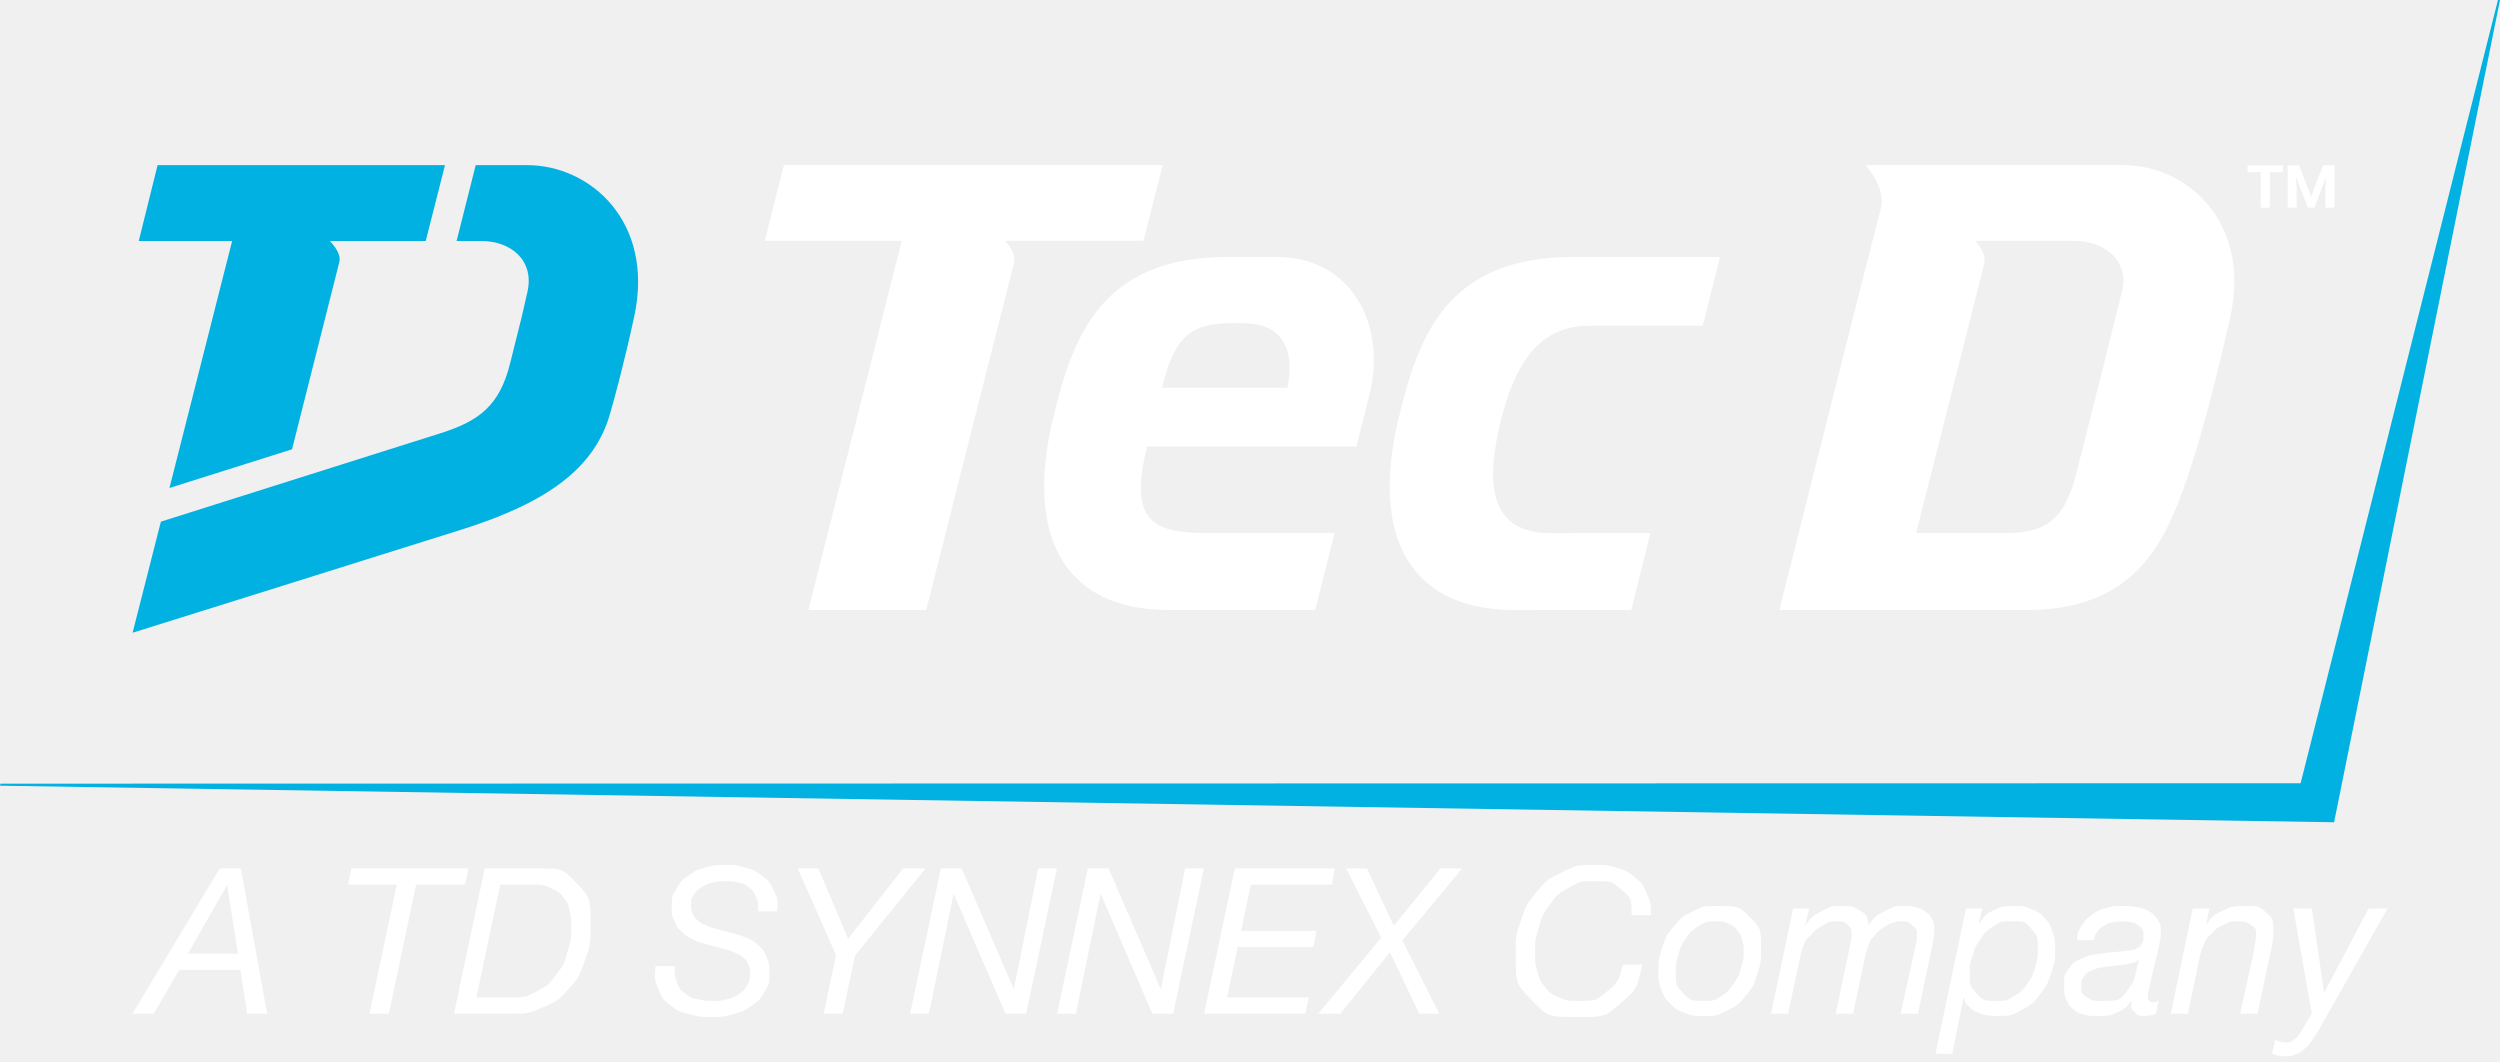
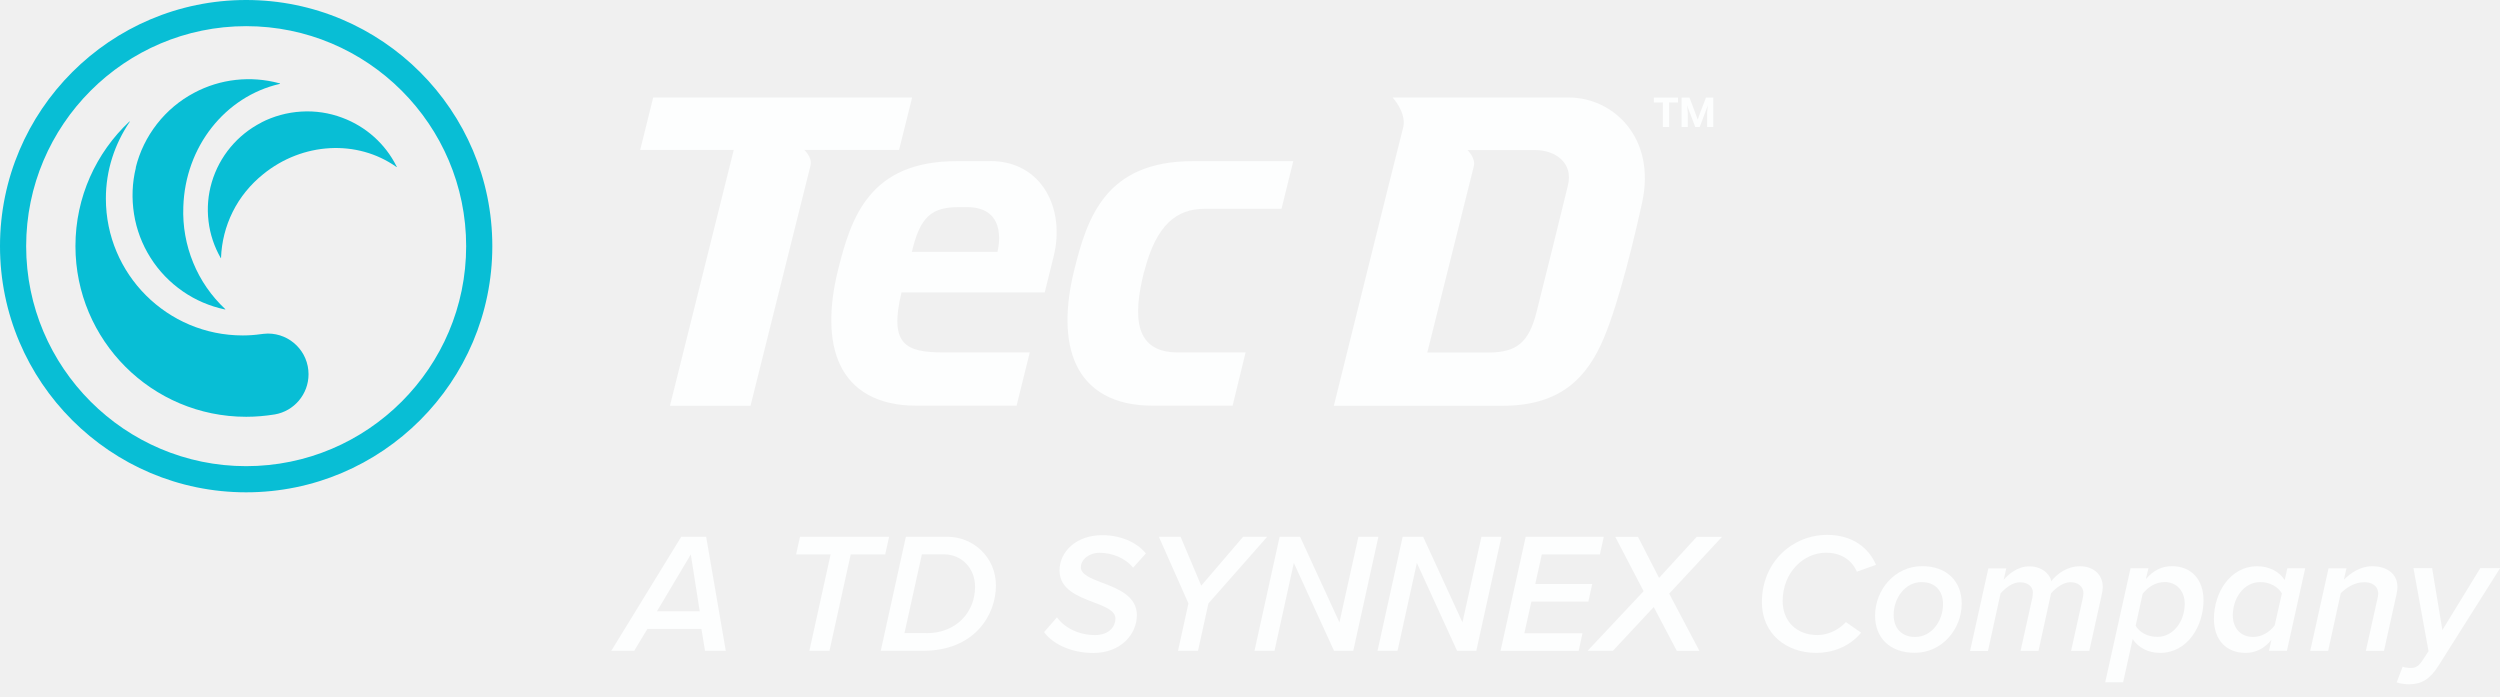
- <svg xmlns="http://www.w3.org/2000/svg" width="106" height="45" viewBox="0 0 106 45" fill="none">
-   <path d="M98.022 38.519L98.539 42.066H98.557L100.43 38.519H101.232L98.281 43.732C98.142 43.948 98.142 43.948 98.004 44.142C97.866 44.336 97.866 44.336 97.702 44.478C97.538 44.621 97.538 44.621 97.331 44.703C97.124 44.785 97.124 44.785 96.848 44.785C96.718 44.785 96.718 44.785 96.58 44.755C96.442 44.724 96.442 44.724 96.339 44.673L96.468 44.077C96.554 44.129 96.554 44.129 96.675 44.163C96.796 44.198 96.796 44.198 96.882 44.198C97.133 44.198 97.133 44.198 97.288 44.064C97.443 43.931 97.443 43.931 97.573 43.715L98.022 42.981L97.236 38.519H98.022ZM85.386 38.415C85.818 38.415 85.818 38.416 86.141 38.549C86.465 38.683 86.465 38.683 86.689 38.925C86.914 39.166 86.914 39.166 87.026 39.503C87.138 39.84 87.138 39.84 87.138 40.245C87.138 40.754 87.138 40.754 86.97 41.259C86.802 41.764 86.802 41.764 86.487 42.17C86.172 42.575 86.172 42.575 85.71 42.826C85.248 43.076 85.248 43.076 84.661 43.076C84.463 43.076 84.463 43.076 84.243 43.041C84.023 43.007 84.023 43.007 83.828 42.916C83.634 42.826 83.634 42.826 83.483 42.675C83.332 42.524 83.332 42.524 83.272 42.299H83.254L82.78 44.681H82.063L83.358 38.519H84.049L83.893 39.158H83.91C84.238 38.726 84.238 38.726 84.588 38.571C84.937 38.415 84.937 38.415 85.386 38.415ZM30.728 36.672C31.185 36.672 31.185 36.672 31.595 36.789C32.005 36.905 32.005 36.905 32.316 37.142C32.627 37.38 32.627 37.38 32.804 37.751C32.98 38.122 32.98 38.122 32.963 38.64H32.143C32.152 38.277 32.152 38.277 32.053 38.031C31.953 37.785 31.953 37.785 31.768 37.634C31.582 37.483 31.582 37.483 31.315 37.423C31.047 37.362 31.047 37.362 30.728 37.362C30.503 37.362 30.503 37.362 30.253 37.419C30.003 37.475 30.003 37.475 29.791 37.596C29.58 37.716 29.58 37.716 29.442 37.906C29.304 38.096 29.304 38.096 29.304 38.372C29.304 38.597 29.304 38.597 29.381 38.756C29.459 38.916 29.459 38.916 29.593 39.032C29.727 39.149 29.727 39.149 29.912 39.227C30.098 39.304 30.098 39.304 30.305 39.365L31.134 39.589C31.418 39.667 31.418 39.667 31.686 39.783C31.953 39.9 31.953 39.9 32.161 40.086C32.368 40.271 32.368 40.271 32.493 40.556C32.618 40.841 32.618 40.841 32.618 41.255C32.618 41.738 32.618 41.738 32.398 42.088C32.178 42.437 32.178 42.437 31.833 42.666C31.487 42.895 31.487 42.895 31.06 43.007C30.633 43.119 30.633 43.119 30.219 43.119C29.666 43.119 29.666 43.119 29.2 42.994C28.734 42.869 28.734 42.869 28.411 42.61C28.087 42.351 28.087 42.351 27.919 41.941C27.75 41.531 27.75 41.531 27.794 40.962H28.613C28.596 41.376 28.596 41.376 28.708 41.661C28.82 41.945 28.82 41.945 29.041 42.118C29.261 42.291 29.261 42.291 29.571 42.364C29.882 42.437 29.882 42.437 30.253 42.437C30.538 42.437 30.538 42.437 30.819 42.368C31.099 42.299 31.099 42.299 31.315 42.157C31.531 42.014 31.531 42.014 31.664 41.79C31.798 41.566 31.798 41.566 31.798 41.255C31.798 41.022 31.798 41.022 31.712 40.854C31.625 40.685 31.625 40.685 31.474 40.569C31.323 40.452 31.323 40.452 31.125 40.375C30.926 40.297 30.926 40.297 30.702 40.236L29.865 40.012C29.589 39.934 29.589 39.934 29.338 39.809C29.088 39.684 29.088 39.684 28.898 39.499C28.708 39.313 28.708 39.313 28.596 39.058C28.484 38.804 28.484 38.804 28.484 38.459C28.484 38.01 28.484 38.01 28.682 37.678C28.881 37.345 28.881 37.345 29.196 37.121C29.511 36.896 29.511 36.896 29.912 36.784C30.314 36.672 30.314 36.672 30.728 36.672ZM67.65 36.672C68.151 36.672 68.151 36.672 68.578 36.806C69.005 36.94 69.005 36.94 69.32 37.203C69.635 37.466 69.635 37.466 69.816 37.867C69.998 38.269 69.998 38.269 69.998 38.804H69.178C69.178 38.079 69.178 38.079 68.751 37.721C68.323 37.362 68.323 37.362 67.65 37.362C67.003 37.362 67.003 37.362 66.524 37.634C66.045 37.906 66.045 37.906 65.725 38.338C65.406 38.769 65.406 38.769 65.246 39.317C65.087 39.865 65.087 39.865 65.087 40.426C65.087 40.875 65.087 40.875 65.199 41.246C65.311 41.617 65.311 41.617 65.536 41.881C65.76 42.144 65.76 42.144 66.101 42.291C66.442 42.437 66.442 42.437 66.908 42.437C67.667 42.437 67.667 42.437 68.142 42.036C68.617 41.635 68.617 41.635 68.815 40.901H69.635C69.402 41.937 69.402 41.937 68.725 42.528C68.047 43.119 68.047 43.119 66.908 43.119C65.639 43.119 65.639 43.119 64.953 42.416C64.267 41.712 64.267 41.712 64.267 40.426C64.267 39.675 64.267 39.675 64.5 38.998C64.733 38.321 64.733 38.321 65.169 37.803C65.605 37.285 65.605 37.285 66.235 36.978C66.865 36.672 66.865 36.672 67.65 36.672ZM72.811 38.415C73.718 38.415 73.718 38.416 74.192 38.886C74.667 39.356 74.667 39.356 74.667 40.262C74.667 40.806 74.667 40.806 74.503 41.315C74.339 41.825 74.339 41.825 74.02 42.217C73.7 42.61 73.7 42.61 73.243 42.843C72.785 43.076 72.785 43.076 72.198 43.076C71.758 43.076 71.758 43.076 71.409 42.938C71.059 42.8 71.059 42.8 70.818 42.554C70.576 42.308 70.576 42.308 70.447 41.967C70.317 41.626 70.317 41.626 70.317 41.22C70.317 40.677 70.317 40.677 70.485 40.167C70.654 39.658 70.654 39.658 70.977 39.27C71.301 38.882 71.301 38.882 71.763 38.648C72.224 38.415 72.224 38.415 72.811 38.415ZM89.986 38.415C90.314 38.415 90.314 38.415 90.608 38.467C90.901 38.519 90.901 38.519 91.126 38.648C91.35 38.778 91.35 38.778 91.484 38.998C91.618 39.218 91.618 39.218 91.618 39.555C91.618 39.745 91.618 39.745 91.57 39.965C91.523 40.185 91.523 40.185 91.48 40.366L91.195 41.583C91.169 41.721 91.169 41.721 91.121 41.894C91.074 42.066 91.074 42.066 91.074 42.222C91.074 42.377 91.074 42.377 91.134 42.437C91.195 42.498 91.195 42.498 91.29 42.498C91.341 42.498 91.341 42.498 91.406 42.476C91.471 42.455 91.471 42.455 91.523 42.437L91.41 42.981C91.324 43.016 91.324 43.016 91.19 43.046C91.057 43.076 91.057 43.076 90.962 43.076C90.66 43.076 90.66 43.076 90.504 42.912C90.349 42.748 90.349 42.748 90.383 42.455L90.366 42.437C90.133 42.748 90.133 42.748 89.788 42.912C89.443 43.076 89.443 43.076 88.873 43.076C88.588 43.076 88.588 43.076 88.342 43.011C88.096 42.947 88.096 42.947 87.915 42.795C87.734 42.645 87.734 42.645 87.626 42.407C87.518 42.17 87.518 42.17 87.518 41.825C87.518 41.333 87.518 41.333 87.73 41.056C87.941 40.78 87.941 40.78 88.269 40.638C88.597 40.495 88.597 40.495 88.994 40.444C89.391 40.392 89.391 40.392 89.762 40.357C90.055 40.331 90.055 40.331 90.267 40.301C90.478 40.271 90.478 40.271 90.616 40.202C90.754 40.133 90.754 40.133 90.819 40.004C90.884 39.874 90.884 39.874 90.884 39.65C90.884 39.468 90.884 39.468 90.798 39.356C90.711 39.244 90.711 39.244 90.582 39.179C90.452 39.114 90.452 39.114 90.293 39.089C90.133 39.063 90.133 39.063 89.986 39.063C89.779 39.063 89.779 39.063 89.576 39.106C89.374 39.149 89.374 39.149 89.21 39.248C89.046 39.348 89.046 39.348 88.933 39.499C88.821 39.65 88.821 39.65 88.787 39.865H88.053C88.105 39.494 88.105 39.494 88.282 39.222C88.459 38.951 88.459 38.951 88.718 38.769C88.977 38.588 88.977 38.588 89.305 38.502C89.632 38.415 89.632 38.415 89.986 38.415ZM47.005 36.819L49.206 41.919H49.224L50.251 36.819H51.045L49.741 42.981H48.861L46.678 37.915H46.66L45.616 42.981H44.822L46.125 36.819H47.005ZM80.769 38.415C81.002 38.415 81.002 38.415 81.226 38.471C81.451 38.528 81.451 38.528 81.627 38.644C81.805 38.761 81.805 38.761 81.908 38.951C82.012 39.14 82.012 39.14 82.012 39.417C82.012 39.615 82.012 39.615 81.969 39.865C81.925 40.116 81.925 40.116 81.882 40.306L81.321 42.981H80.588L81.209 40.15C81.235 40.047 81.235 40.047 81.256 39.904C81.278 39.762 81.278 39.762 81.278 39.667C81.278 39.408 81.278 39.408 81.084 39.235C80.89 39.063 80.89 39.063 80.596 39.063C80.441 39.063 80.441 39.063 80.281 39.114C80.121 39.166 80.121 39.166 79.975 39.248C79.828 39.33 79.828 39.33 79.699 39.443C79.569 39.555 79.569 39.555 79.474 39.675C79.293 39.874 79.293 39.874 79.207 40.133C79.12 40.392 79.12 40.392 79.06 40.677L78.568 42.981H77.834L78.369 40.435C78.43 40.176 78.43 40.176 78.469 39.952C78.507 39.727 78.507 39.727 78.507 39.65C78.507 39.373 78.507 39.373 78.348 39.218C78.188 39.063 78.188 39.063 77.886 39.063C77.584 39.063 77.584 39.063 77.286 39.235C76.989 39.408 76.989 39.408 76.79 39.632C76.557 39.857 76.557 39.857 76.471 40.086C76.384 40.314 76.384 40.314 76.315 40.642L75.815 42.981H75.09L76.031 38.519H76.712L76.548 39.184L76.566 39.201C76.85 38.838 76.85 38.838 77.252 38.627C77.653 38.415 77.653 38.415 78.119 38.415C78.542 38.415 78.542 38.415 78.844 38.597C79.146 38.778 79.146 38.778 79.241 39.218C79.5 38.856 79.5 38.856 79.91 38.636C80.32 38.416 80.32 38.415 80.769 38.415ZM19.87 36.819L19.715 37.509H17.644L16.487 42.981H15.667L16.824 37.509H14.752L14.899 36.819H19.87ZM56.603 36.819L56.465 37.509H53.038L52.624 39.468H55.817L55.679 40.159H52.477L52.029 42.291H55.498L55.343 42.981H51.053L52.356 36.819H56.603ZM10.213 36.819L11.326 42.981H10.48L10.195 41.126H7.598L6.519 42.981H5.613L9.315 36.819H10.213ZM40.774 36.819L42.975 41.919H42.992L44.019 36.819H44.813L43.51 42.981H42.63L40.446 37.915H40.429L39.385 42.981H38.59L39.894 36.819H40.774ZM34.698 36.819L35.958 39.805L38.297 36.819H39.246L36.26 40.504L35.725 42.981H34.922L35.449 40.504L33.826 36.819H34.698ZM57.958 36.819L59.097 39.253L61.074 36.819H61.997L59.46 39.874L61.022 42.981H60.176L58.933 40.375L56.827 42.981H55.895L58.562 39.762L57.078 36.819H57.958ZM22.71 36.819C23.858 36.819 23.858 36.819 24.449 37.449C25.04 38.079 25.04 38.079 25.04 39.175C25.04 40.047 25.04 40.047 24.79 40.75C24.54 41.453 24.54 41.453 24.091 41.95C23.642 42.446 23.642 42.446 23.012 42.714C22.382 42.981 22.382 42.981 21.614 42.981H19.249L20.552 36.819H22.71ZM95.148 38.415C95.778 38.415 95.778 38.416 96.084 38.692C96.39 38.968 96.39 38.968 96.39 39.563C96.39 39.71 96.39 39.71 96.356 39.943C96.321 40.176 96.321 40.176 96.261 40.435L95.717 42.981H94.984L95.553 40.375C95.562 40.306 95.562 40.306 95.579 40.215C95.596 40.124 95.596 40.124 95.614 40.025C95.631 39.926 95.631 39.926 95.644 39.835C95.657 39.745 95.657 39.745 95.657 39.684C95.657 39.365 95.657 39.365 95.432 39.214C95.208 39.063 95.208 39.063 94.88 39.063C94.578 39.063 94.578 39.063 94.28 39.209C93.982 39.356 93.982 39.356 93.775 39.581C93.577 39.753 93.577 39.753 93.465 39.999C93.352 40.245 93.352 40.245 93.283 40.513L92.766 42.981H92.04L92.973 38.519H93.68L93.542 39.192H93.559C93.836 38.804 93.836 38.804 94.259 38.61C94.681 38.415 94.681 38.415 95.148 38.415ZM90.686 40.703H90.668C90.513 40.815 90.513 40.815 90.275 40.862C90.038 40.91 90.038 40.91 89.771 40.936C89.503 40.962 89.503 40.962 89.231 41C88.959 41.039 88.959 41.039 88.744 41.126C88.528 41.212 88.528 41.212 88.39 41.371C88.252 41.531 88.252 41.531 88.243 41.816C88.243 42.127 88.243 42.127 88.489 42.282C88.735 42.437 88.735 42.437 89.046 42.437C89.917 42.437 89.917 42.437 90.297 41.85C90.478 41.6 90.478 41.6 90.543 41.307C90.608 41.013 90.608 41.013 90.686 40.703ZM72.76 39.063C72.337 39.063 72.337 39.063 72.017 39.27C71.698 39.477 71.698 39.477 71.482 39.792C71.266 40.107 71.266 40.107 71.159 40.487C71.051 40.867 71.051 40.867 71.051 41.212C71.051 41.764 71.051 41.764 71.361 42.101C71.672 42.437 71.672 42.437 72.276 42.437C72.682 42.437 72.682 42.437 72.988 42.23C73.295 42.023 73.295 42.023 73.506 41.708C73.718 41.393 73.718 41.393 73.825 41.022C73.933 40.651 73.933 40.651 73.933 40.323C73.933 40.064 73.933 40.064 73.864 39.831C73.795 39.598 73.795 39.598 73.648 39.43C73.502 39.261 73.502 39.261 73.282 39.162C73.062 39.063 73.062 39.063 72.76 39.063ZM85.257 39.063C84.843 39.063 84.843 39.063 84.514 39.279C84.187 39.494 84.187 39.494 83.966 39.822C83.746 40.15 83.746 40.15 83.63 40.539C83.513 40.927 83.513 40.927 83.513 41.281C83.513 41.781 83.513 41.781 83.802 42.109C84.092 42.437 84.092 42.437 84.635 42.437C85.076 42.437 85.076 42.437 85.403 42.234C85.731 42.032 85.731 42.032 85.956 41.712C86.18 41.393 86.18 41.393 86.292 41.005C86.405 40.616 86.405 40.616 86.405 40.245C86.405 39.701 86.405 39.701 86.133 39.382C85.861 39.063 85.861 39.063 85.257 39.063ZM22.52 37.509H21.208L20.198 42.291H21.622C22.279 42.291 22.279 42.291 22.766 42.027C23.254 41.764 23.254 41.764 23.577 41.337C23.901 40.91 23.901 40.91 24.061 40.366C24.22 39.822 24.22 39.822 24.22 39.261C24.22 38.925 24.22 38.925 24.147 38.605C24.074 38.286 24.074 38.286 23.884 38.044C23.694 37.803 23.694 37.803 23.362 37.656C23.029 37.509 23.029 37.509 22.52 37.509ZM9.634 37.544H9.617L7.969 40.435H10.092L9.634 37.544ZM72.927 10.896L72.197 13.812L67.418 13.81C65.708 13.81 64.428 14.767 63.685 17.643C62.942 20.52 63.134 22.607 65.767 22.607L66.47 22.607C66.526 22.607 66.584 22.607 66.644 22.606L67.641 22.605C67.712 22.605 67.783 22.605 67.853 22.605L68.683 22.605C68.748 22.605 68.813 22.604 68.875 22.604L69.66 22.604C69.7 22.604 69.736 22.604 69.768 22.604L69.974 22.603L69.168 25.863L64.198 25.866C61.745 25.866 60.215 24.888 59.479 23.377C58.722 21.822 58.805 19.704 59.336 17.591C60.143 14.334 61.291 10.896 66.701 10.896H72.927ZM54.126 10.895C57.313 10.895 58.804 13.782 58.065 16.733C57.818 17.724 57.514 18.934 57.514 18.934H48.632C47.846 22.121 48.879 22.603 51.222 22.603H56.585L55.767 25.863L49.548 25.865C47.095 25.865 45.563 24.888 44.828 23.377C44.072 21.822 44.155 19.704 44.685 17.591C45.492 14.335 46.64 10.895 52.05 10.895H54.126ZM49.297 7.002L48.485 10.211H42.6C42.6 10.211 43.114 10.665 42.989 11.162C42.865 11.658 39.271 25.865 39.271 25.865H34.274L38.234 10.211H32.431L33.235 7.002H49.297ZM90.033 7.001C92.711 7.001 95.447 9.394 94.569 13.409C94.155 15.298 93.185 19.401 92.189 21.727C91.193 24.064 89.587 25.865 85.916 25.865H75.443C75.443 25.865 75.484 25.704 75.557 25.413L75.627 25.133C75.966 23.788 76.724 20.772 77.507 17.67L77.687 16.954C78.591 13.37 79.486 9.834 79.761 8.776C79.927 7.873 79.092 7.001 79.092 7.001H90.033ZM87.923 10.211H83.737C83.737 10.211 84.254 10.704 84.129 11.199C84.009 11.678 81.442 21.809 81.253 22.559L81.242 22.603L85.04 22.604C86.784 22.604 87.539 21.98 88.01 20.162C88.434 18.53 89.645 13.681 89.971 12.364C90.301 11.031 89.226 10.211 87.923 10.211ZM52.688 13.702H52.221C50.511 13.702 49.793 14.257 49.271 16.441H54.578C54.578 16.441 55.357 13.702 52.688 13.702ZM97.484 7.007L97.859 7.987L97.987 8.336H97.998L98.119 7.987L98.501 7.007H98.981V8.804H98.6V7.944L98.639 7.47H98.633L98.584 7.617L98.131 8.804H97.854L97.396 7.617L97.346 7.47H97.341L97.379 7.944V8.804H96.998V7.007H97.484ZM96.795 7.007V7.301H96.243V8.804H95.856V7.301H95.299V7.007H96.795Z" fill="white" />
-   <path d="M106 0L98.965 34.864L0 33.314L0.02 33.227L97.546 33.21L105.913 0H106ZM22.352 7.002C25.034 7.002 27.759 9.411 26.892 13.418C26.482 15.309 26.061 16.875 25.858 17.572C25.198 19.836 23.247 21.297 19.582 22.451C18.388 22.827 16.24 23.501 13.98 24.209L13.362 24.403L12.433 24.695C8.931 25.792 5.622 26.828 5.622 26.828L6.821 22.118L18.694 18.364C20.276 17.859 21.182 17.231 21.634 15.387C21.707 15.091 21.768 14.847 21.82 14.637L21.916 14.258C22.075 13.626 22.16 13.294 22.365 12.372C22.662 11.031 21.656 10.219 20.414 10.219H19.359L20.17 7.002H22.352ZM18.868 7.002L18.05 10.219H13.984L14.021 10.257C14.134 10.377 14.469 10.766 14.391 11.096L12.382 19.05L7.185 20.691L9.842 10.219H5.883L6.682 7.002H18.868Z" fill="#00B1E2" />
+ <svg xmlns="http://www.w3.org/2000/svg" width="140" height="39" viewBox="0 0 140 39" fill="none">
+   <g clip-path="url(#clip0_7266_620)">
+     <path d="M7.601 9.385C7.819 8.498 8.227 7.665 8.79 6.943C9.353 6.221 10.059 5.627 10.871 5.197C12.336 4.416 14.034 4.231 15.632 4.66L15.669 4.671C15.669 4.671 15.68 4.671 15.68 4.687C15.68 4.687 15.68 4.698 15.669 4.703H15.648C12.607 5.409 10.372 8.212 10.266 11.582C10.223 12.654 10.414 13.727 10.823 14.719C11.226 15.701 11.837 16.582 12.607 17.304L12.617 17.315C12.617 17.315 12.623 17.315 12.617 17.331C12.617 17.331 12.617 17.331 12.607 17.331H12.601C11.752 17.15 10.95 16.811 10.239 16.317C9.517 15.818 8.896 15.176 8.429 14.433C7.957 13.69 7.644 12.856 7.506 11.991C7.368 11.12 7.399 10.234 7.612 9.379" fill="#08BED5" />
+     <path d="M14.634 6.858C15.33 6.502 16.089 6.295 16.874 6.248C17.655 6.2 18.435 6.317 19.167 6.593C20.494 7.086 21.577 8.058 22.204 9.31L22.22 9.337C22.22 9.337 22.22 9.347 22.22 9.353C22.22 9.353 22.22 9.358 22.204 9.353L22.188 9.342C20.017 7.808 16.954 7.951 14.73 9.762C14.019 10.335 13.435 11.051 13.031 11.864C12.633 12.665 12.41 13.541 12.378 14.438V14.448C12.378 14.448 12.378 14.454 12.368 14.454C12.368 14.454 12.368 14.454 12.363 14.454C11.996 13.812 11.763 13.116 11.678 12.389C11.588 11.651 11.651 10.903 11.864 10.191C12.076 9.48 12.431 8.817 12.909 8.243C13.387 7.67 13.976 7.198 14.645 6.858" fill="#08BED5" />
+     <path d="M13.785 0C6.184 0 0 6.184 0 13.785C0 21.386 6.184 27.57 13.785 27.57C21.386 27.57 27.57 21.386 27.57 13.785C27.57 6.184 21.386 0 13.785 0ZM26.105 13.785C26.105 20.579 20.579 26.105 13.785 26.105C6.991 26.105 1.465 20.574 1.465 13.785C1.465 6.996 6.991 1.465 13.785 1.465C20.579 1.465 26.105 6.991 26.105 13.785Z" fill="#08BED5" />
+     <path d="M15.001 18.679C14.873 18.679 14.624 18.711 14.624 18.711C14.284 18.759 13.944 18.785 13.594 18.785C9.363 18.785 5.929 15.356 5.929 11.12C5.929 9.523 6.428 8.058 7.261 6.826C7.261 6.826 7.272 6.821 7.261 6.805C7.256 6.794 7.245 6.805 7.245 6.805C5.388 8.551 4.225 11.03 4.225 13.78C4.225 19.061 8.504 23.34 13.785 23.34C14.332 23.34 14.868 23.292 15.393 23.207C16.466 23.021 17.278 22.081 17.278 20.956C17.278 19.698 16.259 18.679 15.001 18.679Z" fill="#08BED5" />
+     <path d="M39.481 36.445L39.28 35.219H36.254L35.516 36.445H34.232L38.149 30.059H39.545L40.644 36.445H39.476H39.481ZM38.685 31.047L36.79 34.232H39.184L38.685 31.047Z" fill="#FDFEFE" />
+     <path d="M45.325 36.445L46.514 31.047H44.582L44.8 30.059H49.79L49.572 31.047H47.64L46.451 36.445H45.331H45.325Z" fill="#FDFEFE" />
+     <path d="M53.054 30.059C54.471 30.059 55.772 31.169 55.772 32.798C55.772 34.428 54.583 36.445 51.684 36.445H49.322L50.729 30.059H53.054ZM51.886 35.458C53.569 35.458 54.604 34.264 54.604 32.862C54.604 31.827 53.866 31.041 52.842 31.041H51.626L50.65 35.453H51.886V35.458Z" fill="#FDFEFE" />
+     <path d="M59.185 34.566C59.625 35.171 60.427 35.564 61.319 35.564C62.131 35.564 62.465 35.065 62.465 34.646C62.465 34.194 61.892 33.977 61.239 33.727C60.358 33.393 59.334 33 59.334 31.949C59.334 30.898 60.262 29.969 61.727 29.969C62.731 29.969 63.649 30.352 64.169 30.994L63.453 31.79C63.001 31.227 62.248 30.957 61.579 30.957C60.974 30.957 60.528 31.339 60.528 31.769C60.528 32.172 61.085 32.39 61.733 32.639C62.624 32.974 63.665 33.388 63.665 34.449C63.665 35.511 62.773 36.567 61.223 36.567C60.018 36.567 58.962 36.079 58.468 35.399L59.185 34.577V34.566Z" fill="#FDFEFE" />
+     <path d="M65.969 36.445L66.552 33.791L64.896 30.059H66.112L67.269 32.798L69.615 30.059H70.963L67.672 33.791L67.088 36.445H65.969Z" fill="#FDFEFE" />
+     <path d="M74.706 36.445L72.455 31.524L71.372 36.445H70.252L71.659 30.059H72.805L75.008 34.853L76.07 30.059H77.19L75.783 36.445H74.7H74.706Z" fill="#FDFEFE" />
+     <path d="M81.596 36.445L79.345 31.524L78.262 36.445H77.142L78.549 30.059H79.695L81.898 34.853L82.96 30.059H84.08L82.673 36.445H81.59H81.596Z" fill="#FDFEFE" />
+     <path d="M84.032 36.445L85.439 30.059H89.812L89.595 31.047H86.341L85.975 32.703H89.165L88.947 33.69H85.757L85.364 35.463H88.618L88.406 36.45H84.032V36.445Z" fill="#FDFEFE" />
+     <path d="M93.9 36.445L92.61 33.993L90.322 36.445H88.905L92.042 33.106L90.455 30.065H91.728L92.907 32.363L95.014 30.065H96.431L93.475 33.244L95.168 36.45H93.905L93.9 36.445Z" fill="#FDFEFE" />
+     <path d="M102.318 29.953C103.751 29.953 104.654 30.691 105.057 31.631L103.985 32.013C103.677 31.307 103.029 30.951 102.26 30.951C100.986 30.951 99.829 32.071 99.829 33.658C99.829 34.768 100.582 35.564 101.782 35.564C102.345 35.564 102.95 35.293 103.369 34.837L104.224 35.431C103.518 36.275 102.53 36.562 101.718 36.562C99.988 36.562 98.666 35.453 98.666 33.727C98.666 31.45 100.397 29.953 102.323 29.953H102.318Z" fill="#FDFEFE" />
+     <path d="M107.637 31.705C109.043 31.705 109.856 32.576 109.856 33.791C109.856 35.235 108.757 36.557 107.223 36.557C105.816 36.557 105.004 35.697 105.004 34.481C105.004 33.037 106.103 31.705 107.637 31.705ZM107.605 32.597C106.687 32.597 106.044 33.499 106.044 34.433C106.044 35.187 106.496 35.67 107.249 35.67C108.168 35.67 108.81 34.778 108.81 33.834C108.81 33.075 108.359 32.597 107.605 32.597Z" fill="#FDFEFE" />
+     <path d="M115.981 36.445L116.634 33.499C116.645 33.451 116.671 33.335 116.671 33.212C116.671 32.83 116.337 32.602 115.955 32.602C115.551 32.602 115.142 32.91 114.861 33.223L114.155 36.45H113.152L113.805 33.505C113.826 33.398 113.842 33.324 113.842 33.17C113.831 32.862 113.582 32.607 113.115 32.607C112.711 32.607 112.308 32.921 112.032 33.228L111.326 36.456H110.323L111.347 31.832H112.35L112.207 32.464C112.467 32.178 112.961 31.716 113.635 31.716C114.505 31.716 114.861 32.337 114.861 32.528V32.554C115.227 32.103 115.779 31.71 116.48 31.71C117.181 31.71 117.754 32.124 117.754 32.878C117.754 32.995 117.727 33.165 117.706 33.26L117 36.45H115.997L115.981 36.445Z" fill="#FDFEFE" />
+     <path d="M118.895 38.207H117.892L119.309 31.822H120.312L120.169 32.432C120.562 31.965 121.04 31.705 121.624 31.705C122.669 31.705 123.396 32.406 123.396 33.621C123.396 35.06 122.499 36.562 120.965 36.562C120.296 36.562 119.739 36.265 119.431 35.787L118.895 38.207ZM121.204 32.597C120.705 32.597 120.265 32.894 119.989 33.255L119.596 35.044C119.808 35.399 120.249 35.665 120.811 35.665C121.719 35.665 122.345 34.773 122.345 33.818C122.345 33.069 121.868 32.592 121.204 32.592V32.597Z" fill="#FDFEFE" />
+     <path d="M128.089 31.822H129.092L128.067 36.445H127.064L127.197 35.835C126.815 36.302 126.337 36.562 125.753 36.562C124.702 36.562 123.98 35.872 123.98 34.656C123.98 33.212 124.872 31.71 126.411 31.71C127.07 31.71 127.638 32.008 127.945 32.485L128.089 31.827V31.822ZM126.178 35.67C126.666 35.67 127.117 35.383 127.383 35.017L127.786 33.228C127.574 32.873 127.133 32.597 126.571 32.597C125.663 32.597 125.037 33.489 125.037 34.455C125.037 35.203 125.504 35.67 126.178 35.67Z" fill="#FDFEFE" />
+     <path d="M132.489 36.445L133.131 33.547C133.153 33.462 133.179 33.356 133.179 33.26C133.179 32.793 132.808 32.602 132.404 32.602C131.847 32.602 131.39 32.915 131.082 33.223L130.376 36.45H129.373L130.398 31.827H131.401L131.258 32.459C131.64 32.093 132.165 31.71 132.839 31.71C133.699 31.71 134.257 32.151 134.257 32.878C134.257 32.963 134.23 33.165 134.209 33.26L133.503 36.45H132.5L132.489 36.445Z" fill="#FDFEFE" />
+     <path d="M134.549 37.332C134.655 37.379 134.835 37.406 135.01 37.406C135.26 37.406 135.44 37.31 135.631 37.024L135.998 36.466L135.154 31.817H136.199L136.773 35.283L138.896 31.817H140.005L136.56 37.273C136.093 38.022 135.61 38.319 134.915 38.319C134.676 38.319 134.405 38.282 134.214 38.213L134.549 37.332Z" fill="#FDFEFE" />
+     <path d="M55.448 9.024H53.574C48.691 9.024 47.656 12.171 46.923 15.149C46.446 17.081 46.371 19.019 47.051 20.441C47.714 21.827 49.094 22.718 51.313 22.718H56.929L57.667 19.735H52.826C50.708 19.735 49.779 19.295 50.485 16.375H58.505C58.505 16.375 58.781 15.266 59.004 14.358C59.673 11.656 58.325 9.018 55.448 9.018V9.024ZM55.857 14.104H51.063C51.536 12.102 52.184 11.598 53.728 11.598H54.148C56.557 11.598 55.857 14.104 55.857 14.104Z" fill="#FDFEFE" />
+     <path d="M45.039 8.397C45.039 8.397 45.501 8.811 45.389 9.268C45.278 9.724 42.029 22.724 42.029 22.724H37.517L41.09 8.397H35.851L36.578 5.462H51.079L50.347 8.397H45.034H45.039Z" fill="#FDFEFE" />
+     <path d="M87.864 5.462H77.986C77.986 5.462 78.74 6.258 78.591 7.086C78.034 9.247 74.695 22.724 74.695 22.724H84.149C87.461 22.724 88.91 21.073 89.812 18.939C90.709 16.811 91.585 13.058 91.962 11.327C92.753 7.654 90.285 5.462 87.87 5.462H87.864ZM87.806 10.372C87.514 11.577 86.421 16.014 86.038 17.506C85.614 19.173 84.929 19.741 83.358 19.741H79.929C79.929 19.741 82.424 9.762 82.535 9.305C82.646 8.849 82.179 8.403 82.179 8.403H85.959C87.137 8.403 88.108 9.151 87.806 10.372Z" fill="#FDFEFE" />
+     <path d="M64.079 15.202C64.748 12.569 65.905 11.694 67.45 11.694H71.765L72.423 9.024H66.802C61.919 9.024 60.883 12.171 60.151 15.149C59.673 17.081 59.599 19.019 60.278 20.441C60.942 21.827 62.322 22.718 64.541 22.718H69.026L69.753 19.735C69.753 19.735 66.425 19.735 65.953 19.735C63.575 19.735 63.405 17.825 64.073 15.192L64.079 15.202Z" fill="#FDFEFE" />
+     <path d="M93.969 5.738H93.47V7.113H93.119V5.738H92.615V5.467H93.969V5.738ZM95.943 5.467V7.113H95.598V6.327L95.635 5.892L95.593 6.025L95.184 7.113H94.935L94.521 6.025L94.478 5.892L94.515 6.327V7.113H94.17V5.467H94.611L94.951 6.364L95.067 6.683H95.078L95.189 6.364L95.534 5.467H95.97H95.943Z" fill="#FDFEFE" />
+   </g>
+   <defs>
+     <clipPath id="clip0_7266_620">
+       <rect width="140" height="38.319" fill="white" />
+     </clipPath>
+   </defs>
</svg>
